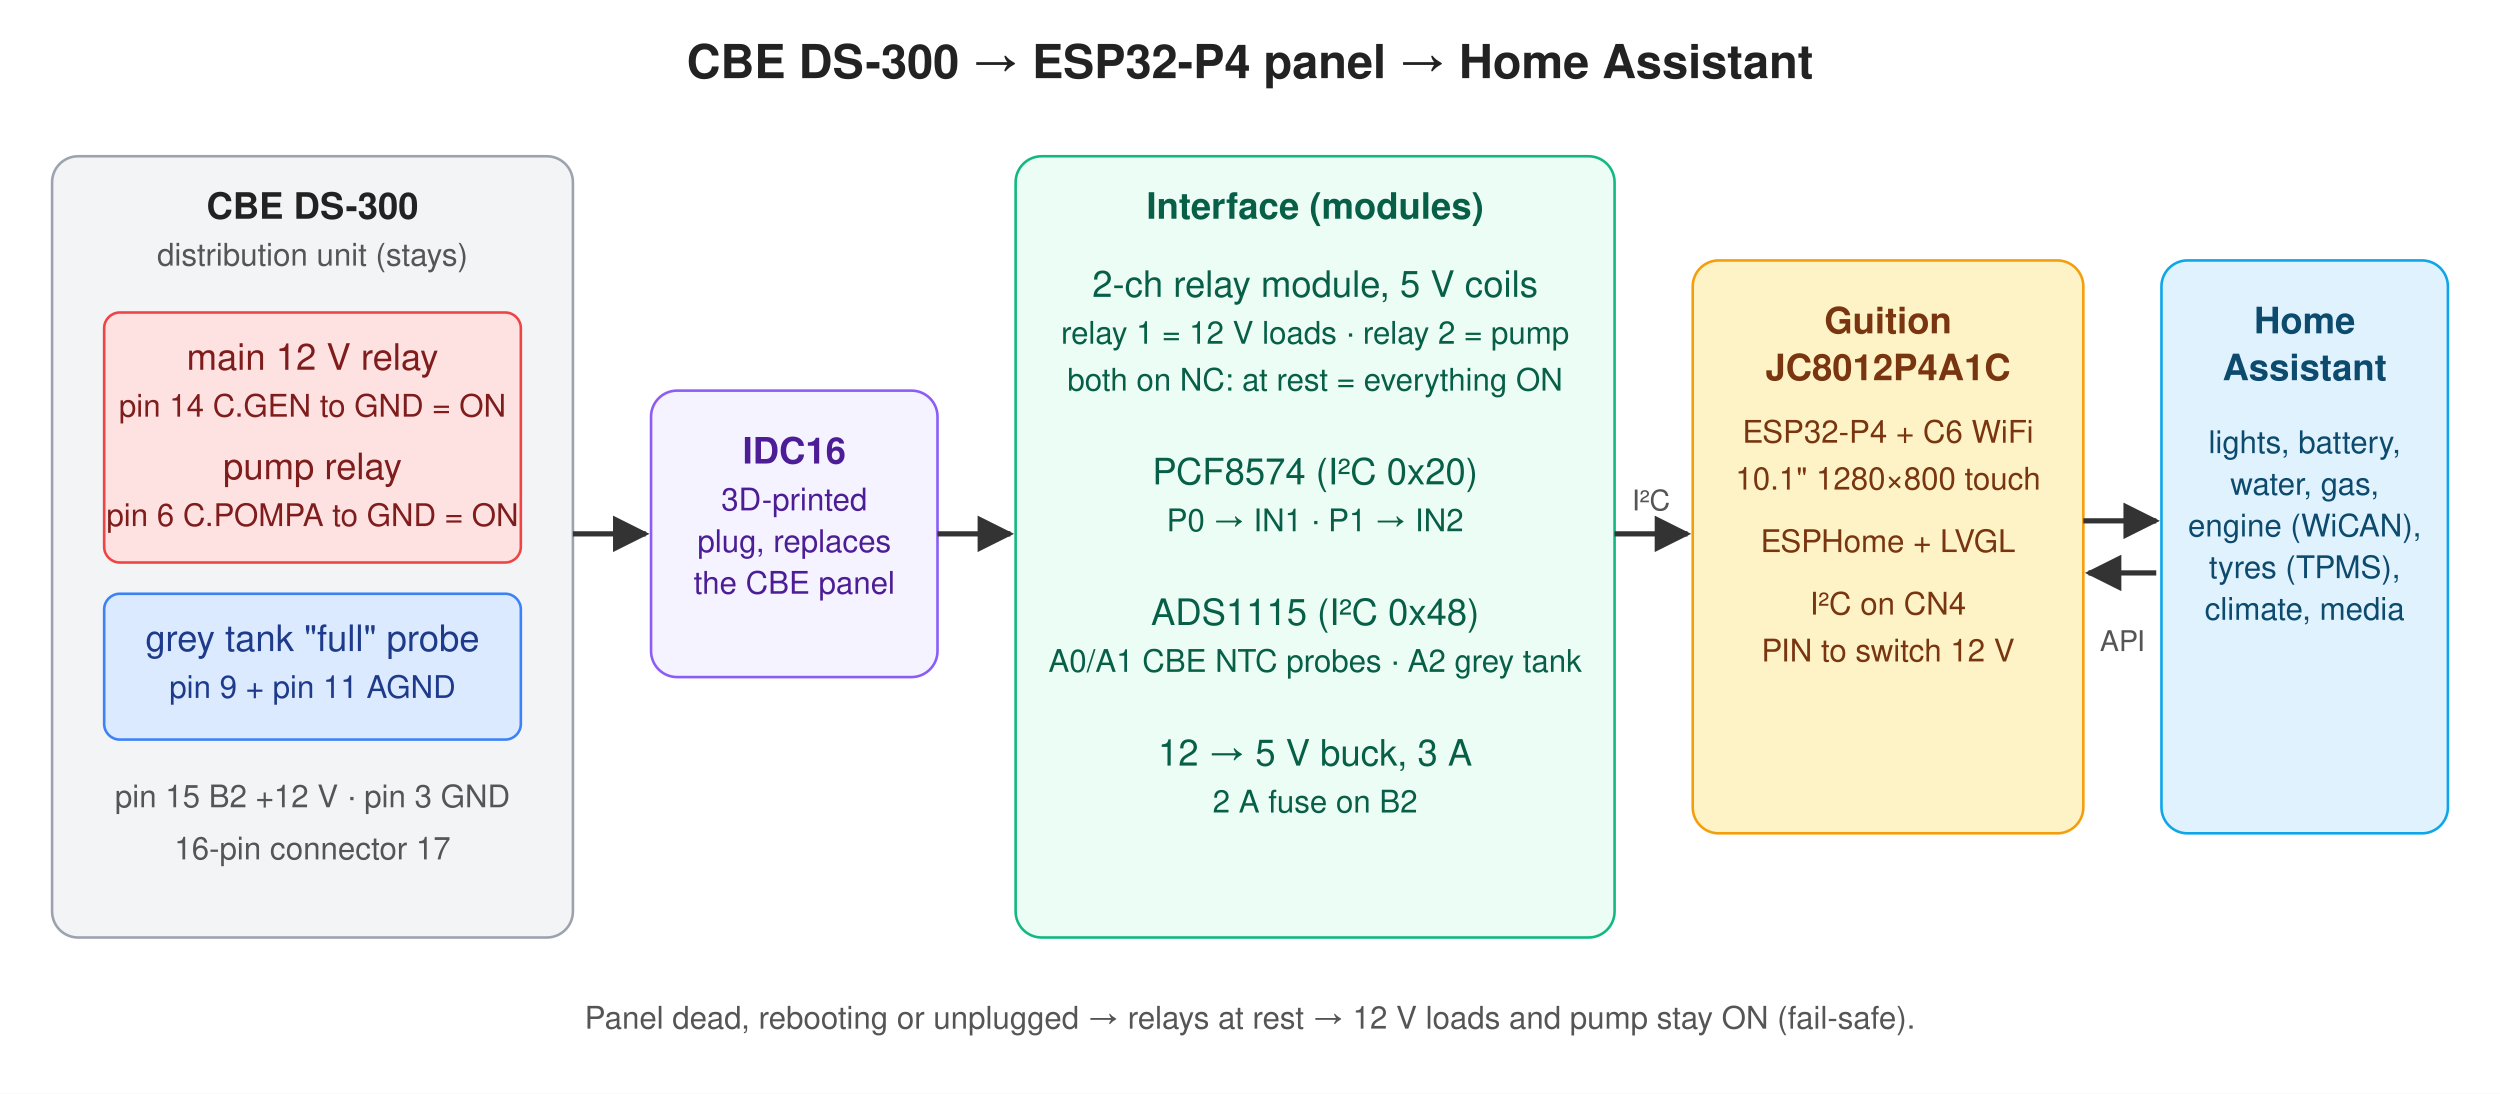
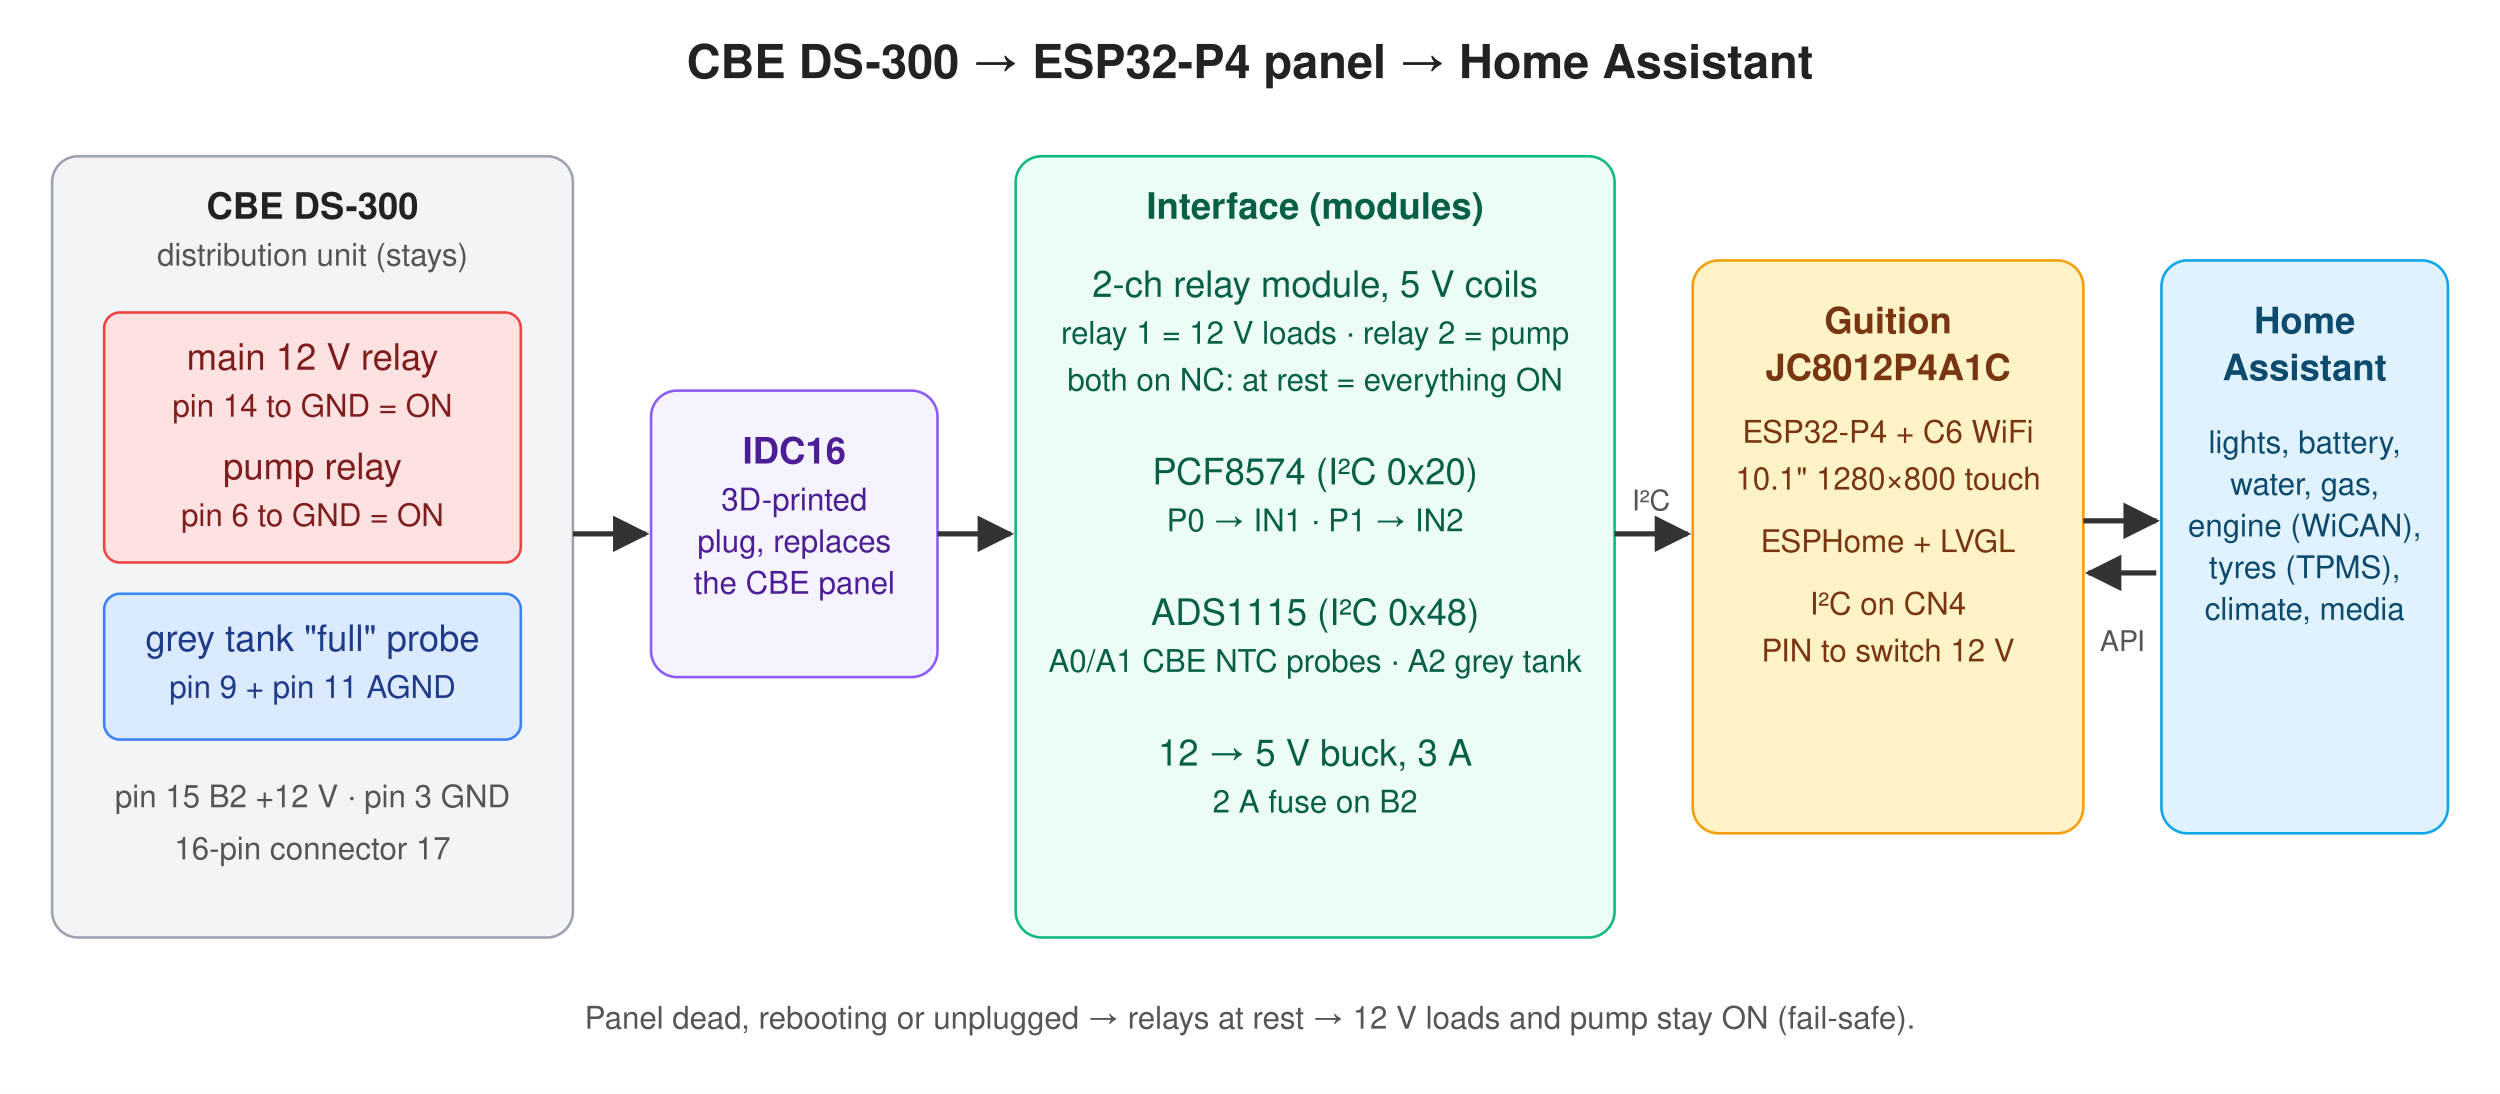
<svg xmlns="http://www.w3.org/2000/svg" viewBox="0 0 960 420" font-family="Helvetica, Arial, sans-serif" font-size="14">
  <rect width="960" height="420" fill="#ffffff" />
  <defs>
    <marker id="a" viewBox="0 0 10 10" refX="9" refY="5" markerWidth="7" markerHeight="7" orient="auto">
      <path d="M0,0 L10,5 L0,10 z" fill="#333" />
    </marker>
  </defs>
  <text x="480" y="30" text-anchor="middle" font-size="18" font-weight="bold" fill="#222">CBE DS-300 → ESP32-P4 panel → Home Assistant</text>
  <rect x="20" y="60" width="200" height="300" rx="10" fill="#f3f4f6" stroke="#9ca3af" />
  <text x="120" y="84" text-anchor="middle" font-weight="bold" fill="#222">CBE DS-300</text>
  <text x="120" y="102" text-anchor="middle" fill="#555" font-size="12">distribution unit (stays)</text>
  <rect x="40" y="120" width="160" height="96" rx="6" fill="#fee2e2" stroke="#ef4444" />
  <text x="120" y="142" text-anchor="middle" fill="#7f1d1d">main 12 V relay</text>
-   <text x="120" y="160" text-anchor="middle" fill="#7f1d1d" font-size="12">pin 14 C.GEN to GND = ON</text>
+   <text x="120" y="160" text-anchor="middle" fill="#7f1d1d" font-size="12">pin 14 to GND = ON</text>
  <text x="120" y="184" text-anchor="middle" fill="#7f1d1d">pump relay</text>
-   <text x="120" y="202" text-anchor="middle" fill="#7f1d1d" font-size="12">pin 6 C.POMPA to GND = ON</text>
+   <text x="120" y="202" text-anchor="middle" fill="#7f1d1d" font-size="12">pin 6 to GND = ON</text>
  <rect x="40" y="228" width="160" height="56" rx="6" fill="#dbeafe" stroke="#3b82f6" />
  <text x="120" y="250" text-anchor="middle" fill="#1e3a8a">grey tank "full" probe</text>
  <text x="120" y="268" text-anchor="middle" fill="#1e3a8a" font-size="12">pin 9 + pin 11 AGND</text>
  <text x="120" y="310" text-anchor="middle" fill="#555" font-size="12">pin 15 B2 +12 V · pin 3 GND</text>
  <text x="120" y="330" text-anchor="middle" fill="#555" font-size="12">16-pin connector 17</text>
  <rect x="250" y="150" width="110" height="110" rx="10" fill="#f5f3ff" stroke="#8b5cf6" />
  <text x="305" y="178" text-anchor="middle" font-weight="bold" fill="#4c1d95">IDC16</text>
  <text x="305" y="196" text-anchor="middle" fill="#4c1d95" font-size="12">3D-printed</text>
  <text x="305" y="212" text-anchor="middle" fill="#4c1d95" font-size="12">plug, replaces</text>
  <text x="305" y="228" text-anchor="middle" fill="#4c1d95" font-size="12">the CBE panel</text>
  <rect x="390" y="60" width="230" height="300" rx="10" fill="#ecfdf5" stroke="#10b981" />
  <text x="505" y="84" text-anchor="middle" font-weight="bold" fill="#065f46">Interface (modules)</text>
  <text x="505" y="114" text-anchor="middle" fill="#065f46">2-ch relay module, 5 V coils</text>
  <text x="505" y="132" text-anchor="middle" fill="#065f46" font-size="12">relay 1 = 12 V loads · relay 2 = pump</text>
  <text x="505" y="150" text-anchor="middle" fill="#065f46" font-size="12">both on NC: at rest = everything ON</text>
  <text x="505" y="186" text-anchor="middle" fill="#065f46">PCF8574 (I²C 0x20)</text>
  <text x="505" y="204" text-anchor="middle" fill="#065f46" font-size="12">P0 → IN1 · P1 → IN2</text>
  <text x="505" y="240" text-anchor="middle" fill="#065f46">ADS1115 (I²C 0x48)</text>
  <text x="505" y="258" text-anchor="middle" fill="#065f46" font-size="12">A0/A1 CBE NTC probes · A2 grey tank</text>
  <text x="505" y="294" text-anchor="middle" fill="#065f46">12 → 5 V buck, 3 A</text>
  <text x="505" y="312" text-anchor="middle" fill="#065f46" font-size="12">2 A fuse on B2</text>
  <rect x="650" y="100" width="150" height="220" rx="10" fill="#fef3c7" stroke="#f59e0b" />
  <text x="725" y="128" text-anchor="middle" font-weight="bold" fill="#78350f">Guition</text>
  <text x="725" y="146" text-anchor="middle" font-weight="bold" fill="#78350f">JC8012P4A1C</text>
  <text x="725" y="170" text-anchor="middle" fill="#78350f" font-size="12">ESP32-P4 + C6 WiFi</text>
  <text x="725" y="188" text-anchor="middle" fill="#78350f" font-size="12">10.1" 1280×800 touch</text>
  <text x="725" y="212" text-anchor="middle" fill="#78350f" font-size="12">ESPHome + LVGL</text>
  <text x="725" y="236" text-anchor="middle" fill="#78350f" font-size="12">I²C on CN4</text>
  <text x="725" y="254" text-anchor="middle" fill="#78350f" font-size="12">PIN to switch 12 V</text>
  <rect x="830" y="100" width="110" height="220" rx="10" fill="#e0f2fe" stroke="#0ea5e9" />
  <text x="885" y="128" text-anchor="middle" font-weight="bold" fill="#0c4a6e">Home</text>
  <text x="885" y="146" text-anchor="middle" font-weight="bold" fill="#0c4a6e">Assistant</text>
  <text x="885" y="174" text-anchor="middle" fill="#0c4a6e" font-size="12">lights, battery,</text>
  <text x="885" y="190" text-anchor="middle" fill="#0c4a6e" font-size="12">water, gas,</text>
  <text x="885" y="206" text-anchor="middle" fill="#0c4a6e" font-size="12">engine (WiCAN),</text>
  <text x="885" y="222" text-anchor="middle" fill="#0c4a6e" font-size="12">tyres (TPMS),</text>
  <text x="885" y="238" text-anchor="middle" fill="#0c4a6e" font-size="12">climate, media</text>
  <line x1="220" y1="205" x2="248" y2="205" stroke="#333" stroke-width="2" marker-end="url(#a)" />
  <line x1="360" y1="205" x2="388" y2="205" stroke="#333" stroke-width="2" marker-end="url(#a)" />
  <line x1="620" y1="205" x2="648" y2="205" stroke="#333" stroke-width="2" marker-end="url(#a)" />
  <text x="634" y="196" text-anchor="middle" fill="#555" font-size="11">I²C</text>
  <line x1="800" y1="200" x2="828" y2="200" stroke="#333" stroke-width="2" marker-end="url(#a)" />
  <line x1="828" y1="220" x2="802" y2="220" stroke="#333" stroke-width="2" marker-end="url(#a)" />
  <text x="815" y="250" text-anchor="middle" fill="#555" font-size="11">API</text>
  <text x="480" y="395" text-anchor="middle" fill="#555" font-size="12">Panel dead, rebooting or unplugged → relays at rest → 12 V loads and pump stay ON (fail-safe).</text>
</svg>
